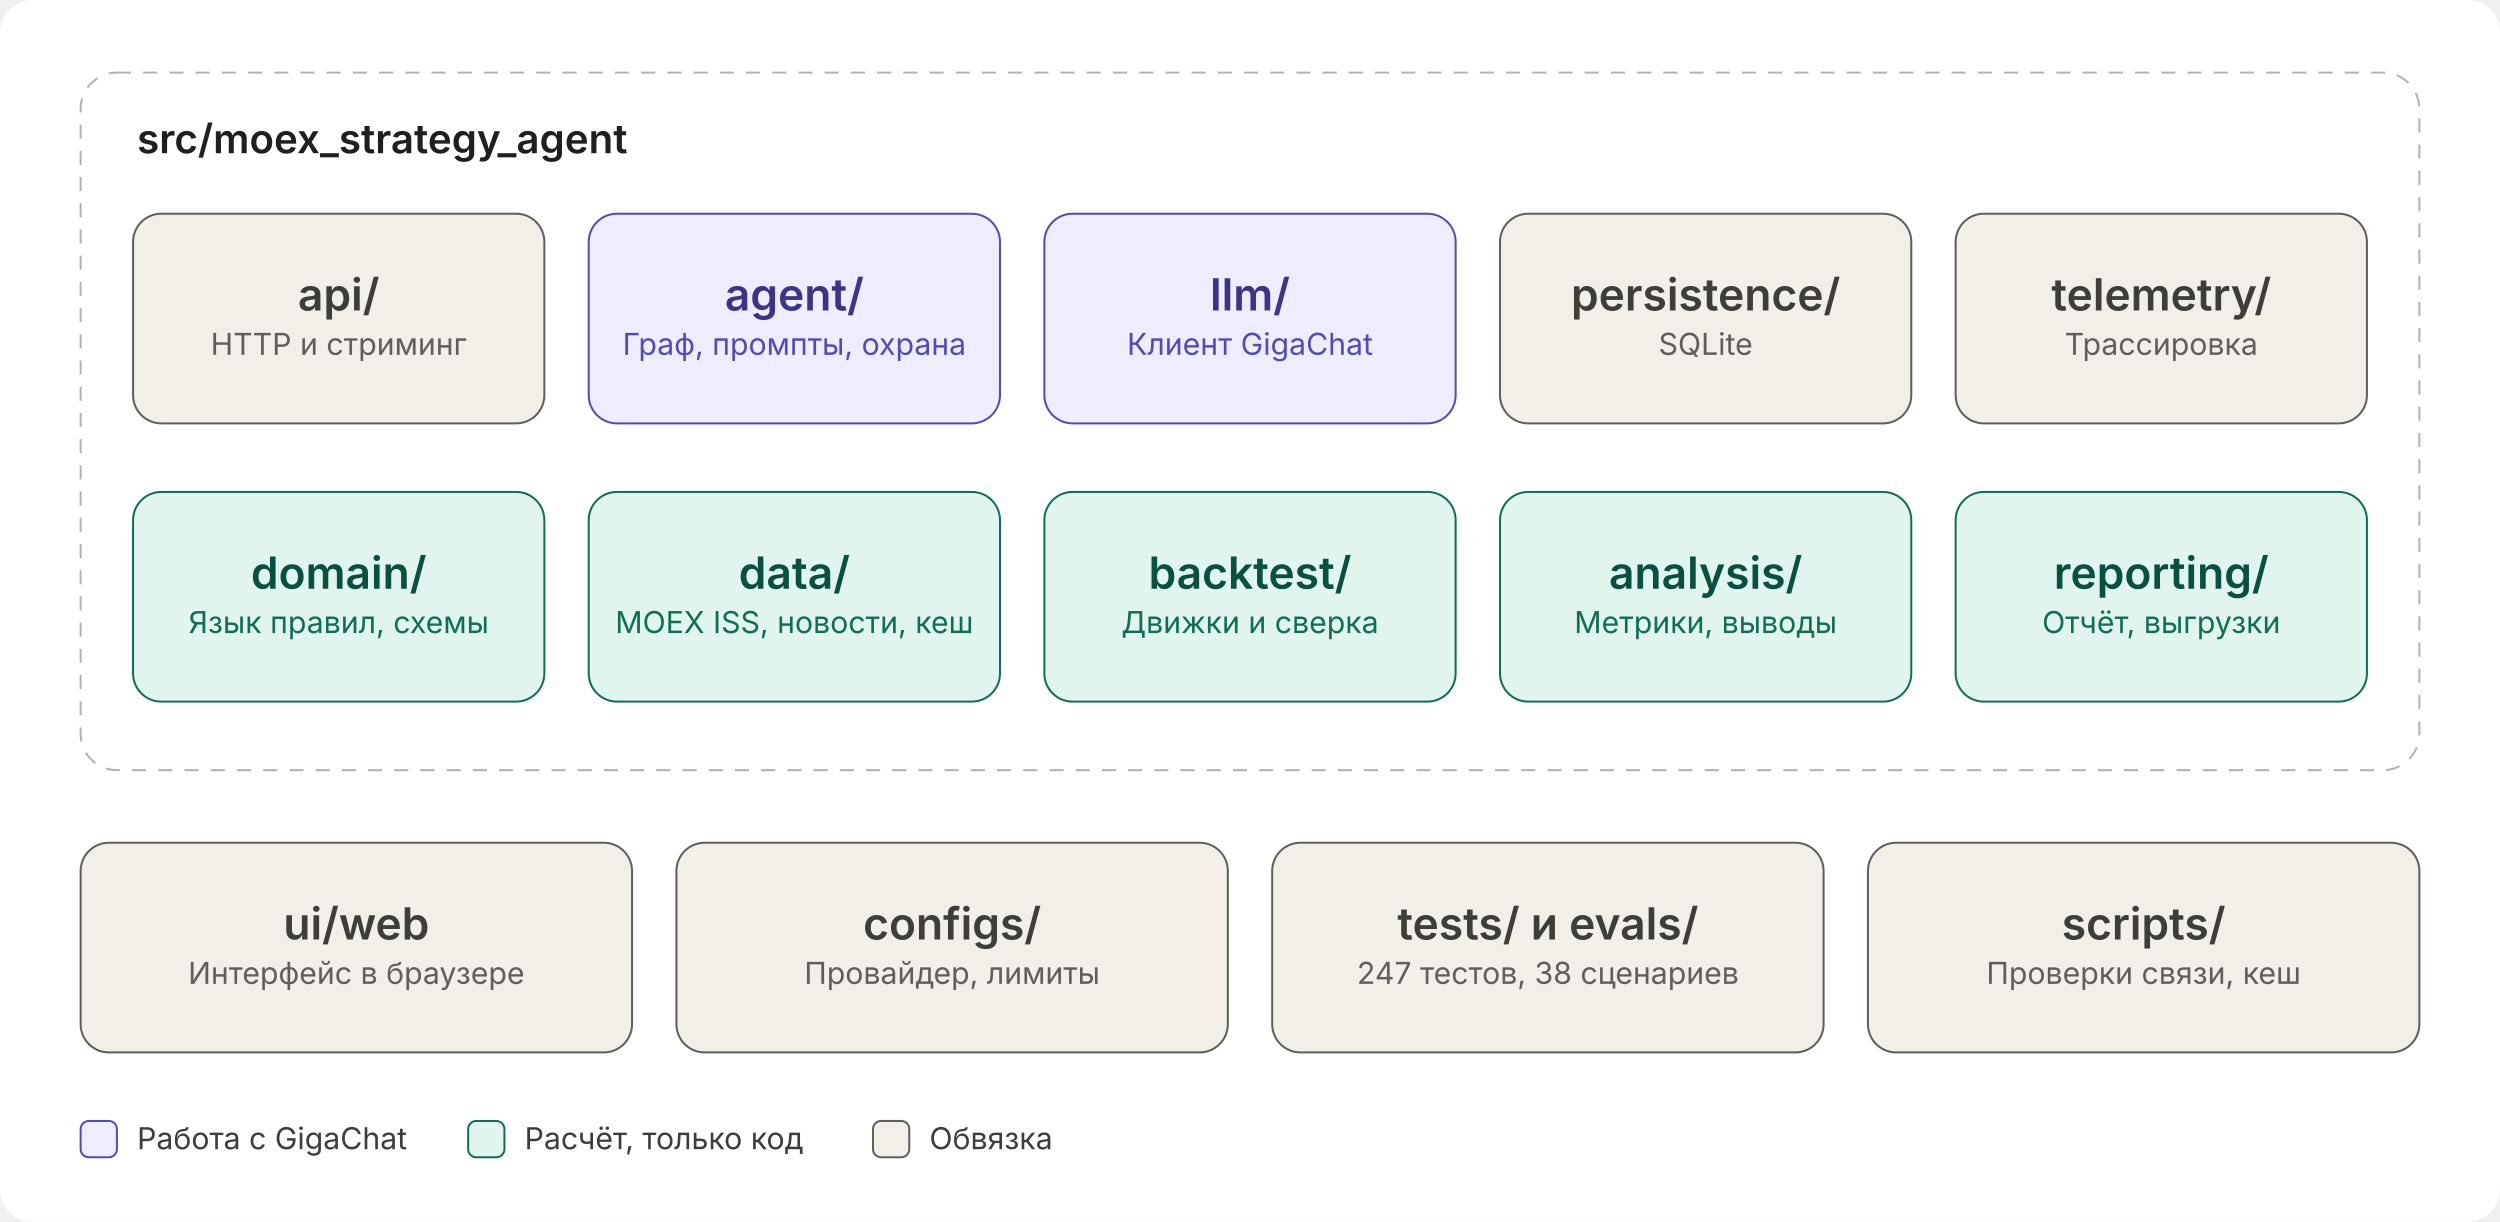
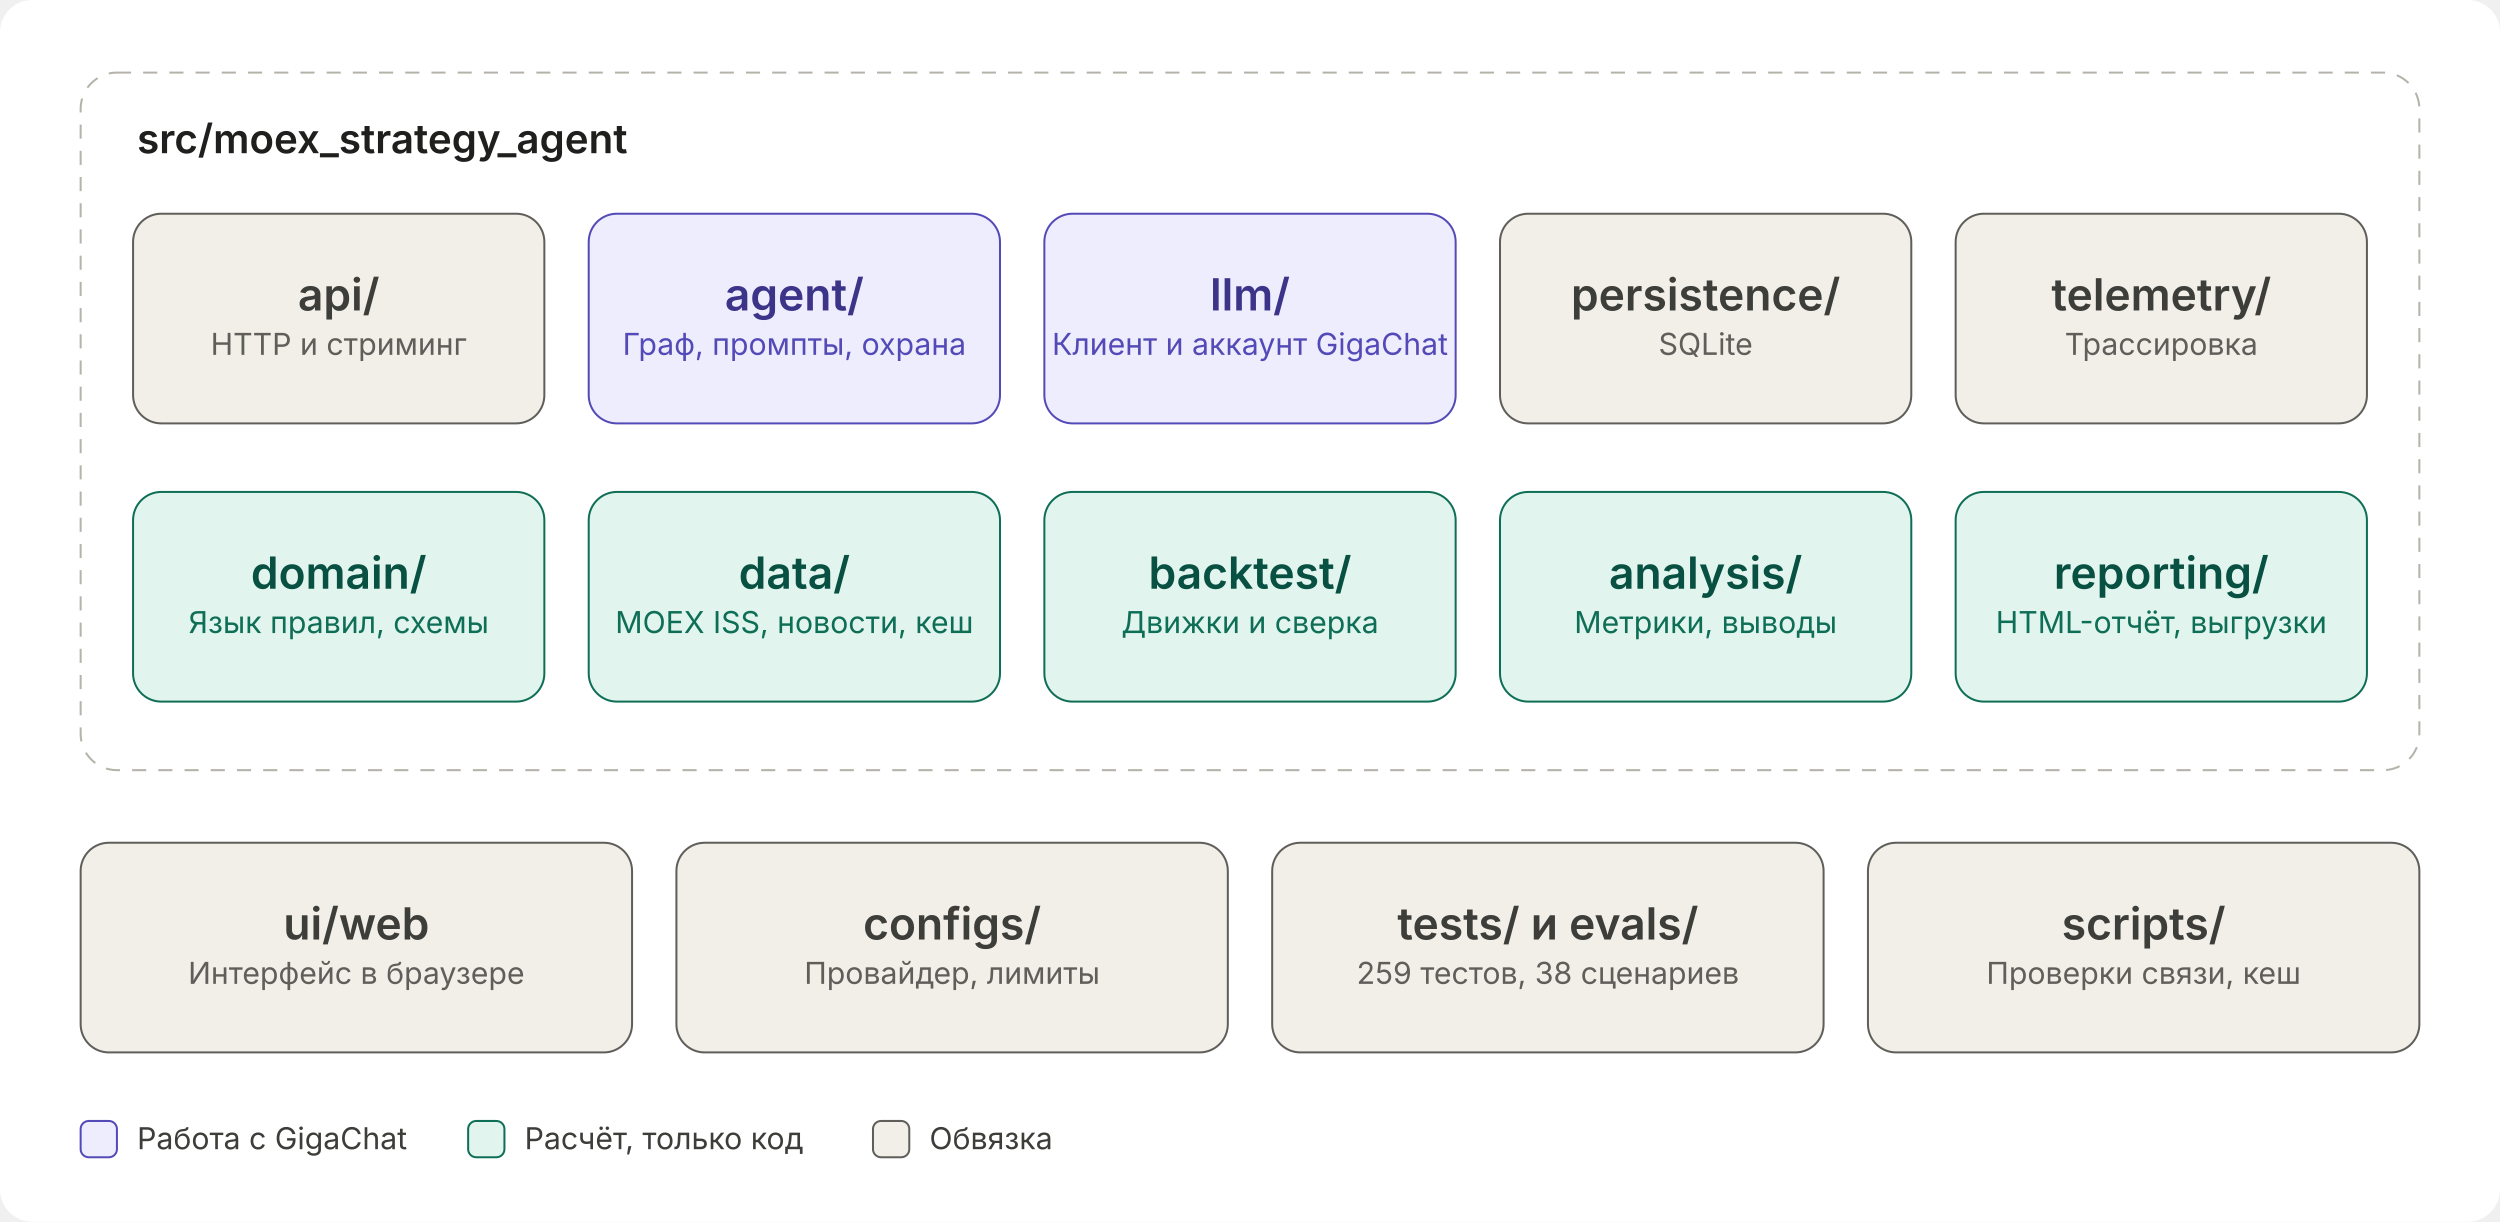
<svg xmlns="http://www.w3.org/2000/svg" viewBox="0 0 1240 606" width="1240" font-family="Inter, -apple-system, 'Segoe UI', Roboto, 'Helvetica Neue', Arial, sans-serif">
  <defs>
    <marker id="a" viewBox="0 0 10 10" refX="8.5" refY="5" markerWidth="7" markerHeight="7" orient="auto-start-reverse">
      <path d="M1,1 L9,5 L1,9" fill="none" stroke="#888780" stroke-width="1.6" stroke-linecap="round" stroke-linejoin="round" />
    </marker>
  </defs>
  <rect width="1240" height="606" rx="16" fill="#FFFFFF" />
  <rect x="40" y="36" width="1160" height="346" rx="18" fill="none" stroke="#B4B2A9" stroke-width="1" stroke-dasharray="7 6" />
  <text x="68" y="76" text-anchor="start" font-size="20" font-weight="600" fill="#1F1F1D">src/moex_strategy_agent</text>
  <rect x="66" y="106" width="204" height="104" rx="14" fill="#F1EFE8" stroke="#5F5E5A" stroke-width="1" />
  <text x="168.0" y="154.0" text-anchor="middle" font-size="22" font-weight="600" fill="#3D3D3A">api/</text>
  <text x="168.0" y="176.0" text-anchor="middle" font-size="15" fill="#5F5E5A">HTTP и стриминг</text>
  <rect x="292" y="106" width="204" height="104" rx="14" fill="#EEEDFE" stroke="#534AB7" stroke-width="1" />
  <text x="394.0" y="154.0" text-anchor="middle" font-size="22" font-weight="600" fill="#3C3489">agent/</text>
  <text x="394.0" y="176.0" text-anchor="middle" font-size="15" fill="#534AB7">Граф, промпты, охрана</text>
  <rect x="518" y="106" width="204" height="104" rx="14" fill="#EEEDFE" stroke="#534AB7" stroke-width="1" />
  <text x="620.0" y="154.0" text-anchor="middle" font-size="22" font-weight="600" fill="#3C3489">llm/</text>
-   <text x="620.0" y="176.0" text-anchor="middle" font-size="15" fill="#534AB7">Клиент GigaChat</text>
+   <text x="620.0" y="176.0" text-anchor="middle" font-size="15" fill="#534AB7">Клиент и аккаунт GigaChat</text>
  <rect x="744" y="106" width="204" height="104" rx="14" fill="#F1EFE8" stroke="#5F5E5A" stroke-width="1" />
  <text x="846.0" y="154.0" text-anchor="middle" font-size="22" font-weight="600" fill="#3D3D3A">persistence/</text>
  <text x="846.0" y="176.0" text-anchor="middle" font-size="15" fill="#5F5E5A">SQLite</text>
  <rect x="970" y="106" width="204" height="104" rx="14" fill="#F1EFE8" stroke="#5F5E5A" stroke-width="1" />
  <text x="1072.0" y="154.0" text-anchor="middle" font-size="22" font-weight="600" fill="#3D3D3A">telemetry/</text>
  <text x="1072.0" y="176.0" text-anchor="middle" font-size="15" fill="#5F5E5A">Трассировка</text>
  <rect x="66" y="244" width="204" height="104" rx="14" fill="#E1F5EE" stroke="#0F6E56" stroke-width="1" />
  <text x="168.0" y="292.0" text-anchor="middle" font-size="22" font-weight="600" fill="#085041">domain/</text>
  <text x="168.0" y="314.0" text-anchor="middle" font-size="15" fill="#0F6E56">Язык правил, схемы</text>
  <rect x="292" y="244" width="204" height="104" rx="14" fill="#E1F5EE" stroke="#0F6E56" stroke-width="1" />
  <text x="394.0" y="292.0" text-anchor="middle" font-size="22" font-weight="600" fill="#085041">data/</text>
  <text x="394.0" y="314.0" text-anchor="middle" font-size="15" fill="#0F6E56">MOEX ISS, новости, кеш</text>
  <rect x="518" y="244" width="204" height="104" rx="14" fill="#E1F5EE" stroke="#0F6E56" stroke-width="1" />
  <text x="620.0" y="292.0" text-anchor="middle" font-size="22" font-weight="600" fill="#085041">backtest/</text>
  <text x="620.0" y="314.0" text-anchor="middle" font-size="15" fill="#0F6E56">Движки и сверка</text>
  <rect x="744" y="244" width="204" height="104" rx="14" fill="#E1F5EE" stroke="#0F6E56" stroke-width="1" />
  <text x="846.0" y="292.0" text-anchor="middle" font-size="22" font-weight="600" fill="#085041">analysis/</text>
  <text x="846.0" y="314.0" text-anchor="middle" font-size="15" fill="#0F6E56">Метрики, выводы</text>
  <rect x="970" y="244" width="204" height="104" rx="14" fill="#E1F5EE" stroke="#0F6E56" stroke-width="1" />
  <text x="1072.0" y="292.0" text-anchor="middle" font-size="22" font-weight="600" fill="#085041">reporting/</text>
-   <text x="1072.0" y="314.0" text-anchor="middle" font-size="15" fill="#0F6E56">Отчёт, выгрузки</text>
+   <text x="1072.0" y="314.0" text-anchor="middle" font-size="15" fill="#0F6E56">HTML-отчёт, выгрузки</text>
  <rect x="40.0" y="418" width="273.5" height="104" rx="14" fill="#F1EFE8" stroke="#5F5E5A" stroke-width="1" />
  <text x="176.75" y="466.0" text-anchor="middle" font-size="22" font-weight="600" fill="#3D3D3A">ui/web</text>
  <text x="176.75" y="488.0" text-anchor="middle" font-size="15" fill="#5F5E5A">Интерфейс в браузере</text>
  <rect x="335.5" y="418" width="273.5" height="104" rx="14" fill="#F1EFE8" stroke="#5F5E5A" stroke-width="1" />
  <text x="472.25" y="466.0" text-anchor="middle" font-size="22" font-weight="600" fill="#3D3D3A">configs/</text>
  <text x="472.25" y="488.0" text-anchor="middle" font-size="15" fill="#5F5E5A">Провайдер, лимиты</text>
  <rect x="631.0" y="418" width="273.5" height="104" rx="14" fill="#F1EFE8" stroke="#5F5E5A" stroke-width="1" />
  <text x="767.75" y="466.0" text-anchor="middle" font-size="22" font-weight="600" fill="#3D3D3A">tests/ и evals/</text>
-   <text x="767.75" y="488.0" text-anchor="middle" font-size="15" fill="#5F5E5A">247 тестов, 38 сценариев</text>
+   <text x="767.75" y="488.0" text-anchor="middle" font-size="15" fill="#5F5E5A">259 тестов, 38 сценариев</text>
  <rect x="926.5" y="418" width="273.5" height="104" rx="14" fill="#F1EFE8" stroke="#5F5E5A" stroke-width="1" />
  <text x="1063.25" y="466.0" text-anchor="middle" font-size="22" font-weight="600" fill="#3D3D3A">scripts/</text>
  <text x="1063.25" y="488.0" text-anchor="middle" font-size="15" fill="#5F5E5A">Проверки связи, кеш</text>
  <rect x="40" y="556" width="18" height="18" rx="4" fill="#EEEDFE" stroke="#534AB7" />
  <text x="68" y="570" text-anchor="start" font-size="15" font-weight="400" fill="#3D3D3A">Работа с GigaChat</text>
  <rect x="232.2" y="556" width="18" height="18" rx="4" fill="#E1F5EE" stroke="#0F6E56" />
  <text x="260.2" y="570" text-anchor="start" font-size="15" font-weight="400" fill="#3D3D3A">Расчёт, только код</text>
  <rect x="433.0" y="556" width="18" height="18" rx="4" fill="#F1EFE8" stroke="#5F5E5A" />
  <text x="461.0" y="570" text-anchor="start" font-size="15" font-weight="400" fill="#3D3D3A">Обвязка</text>
</svg>
